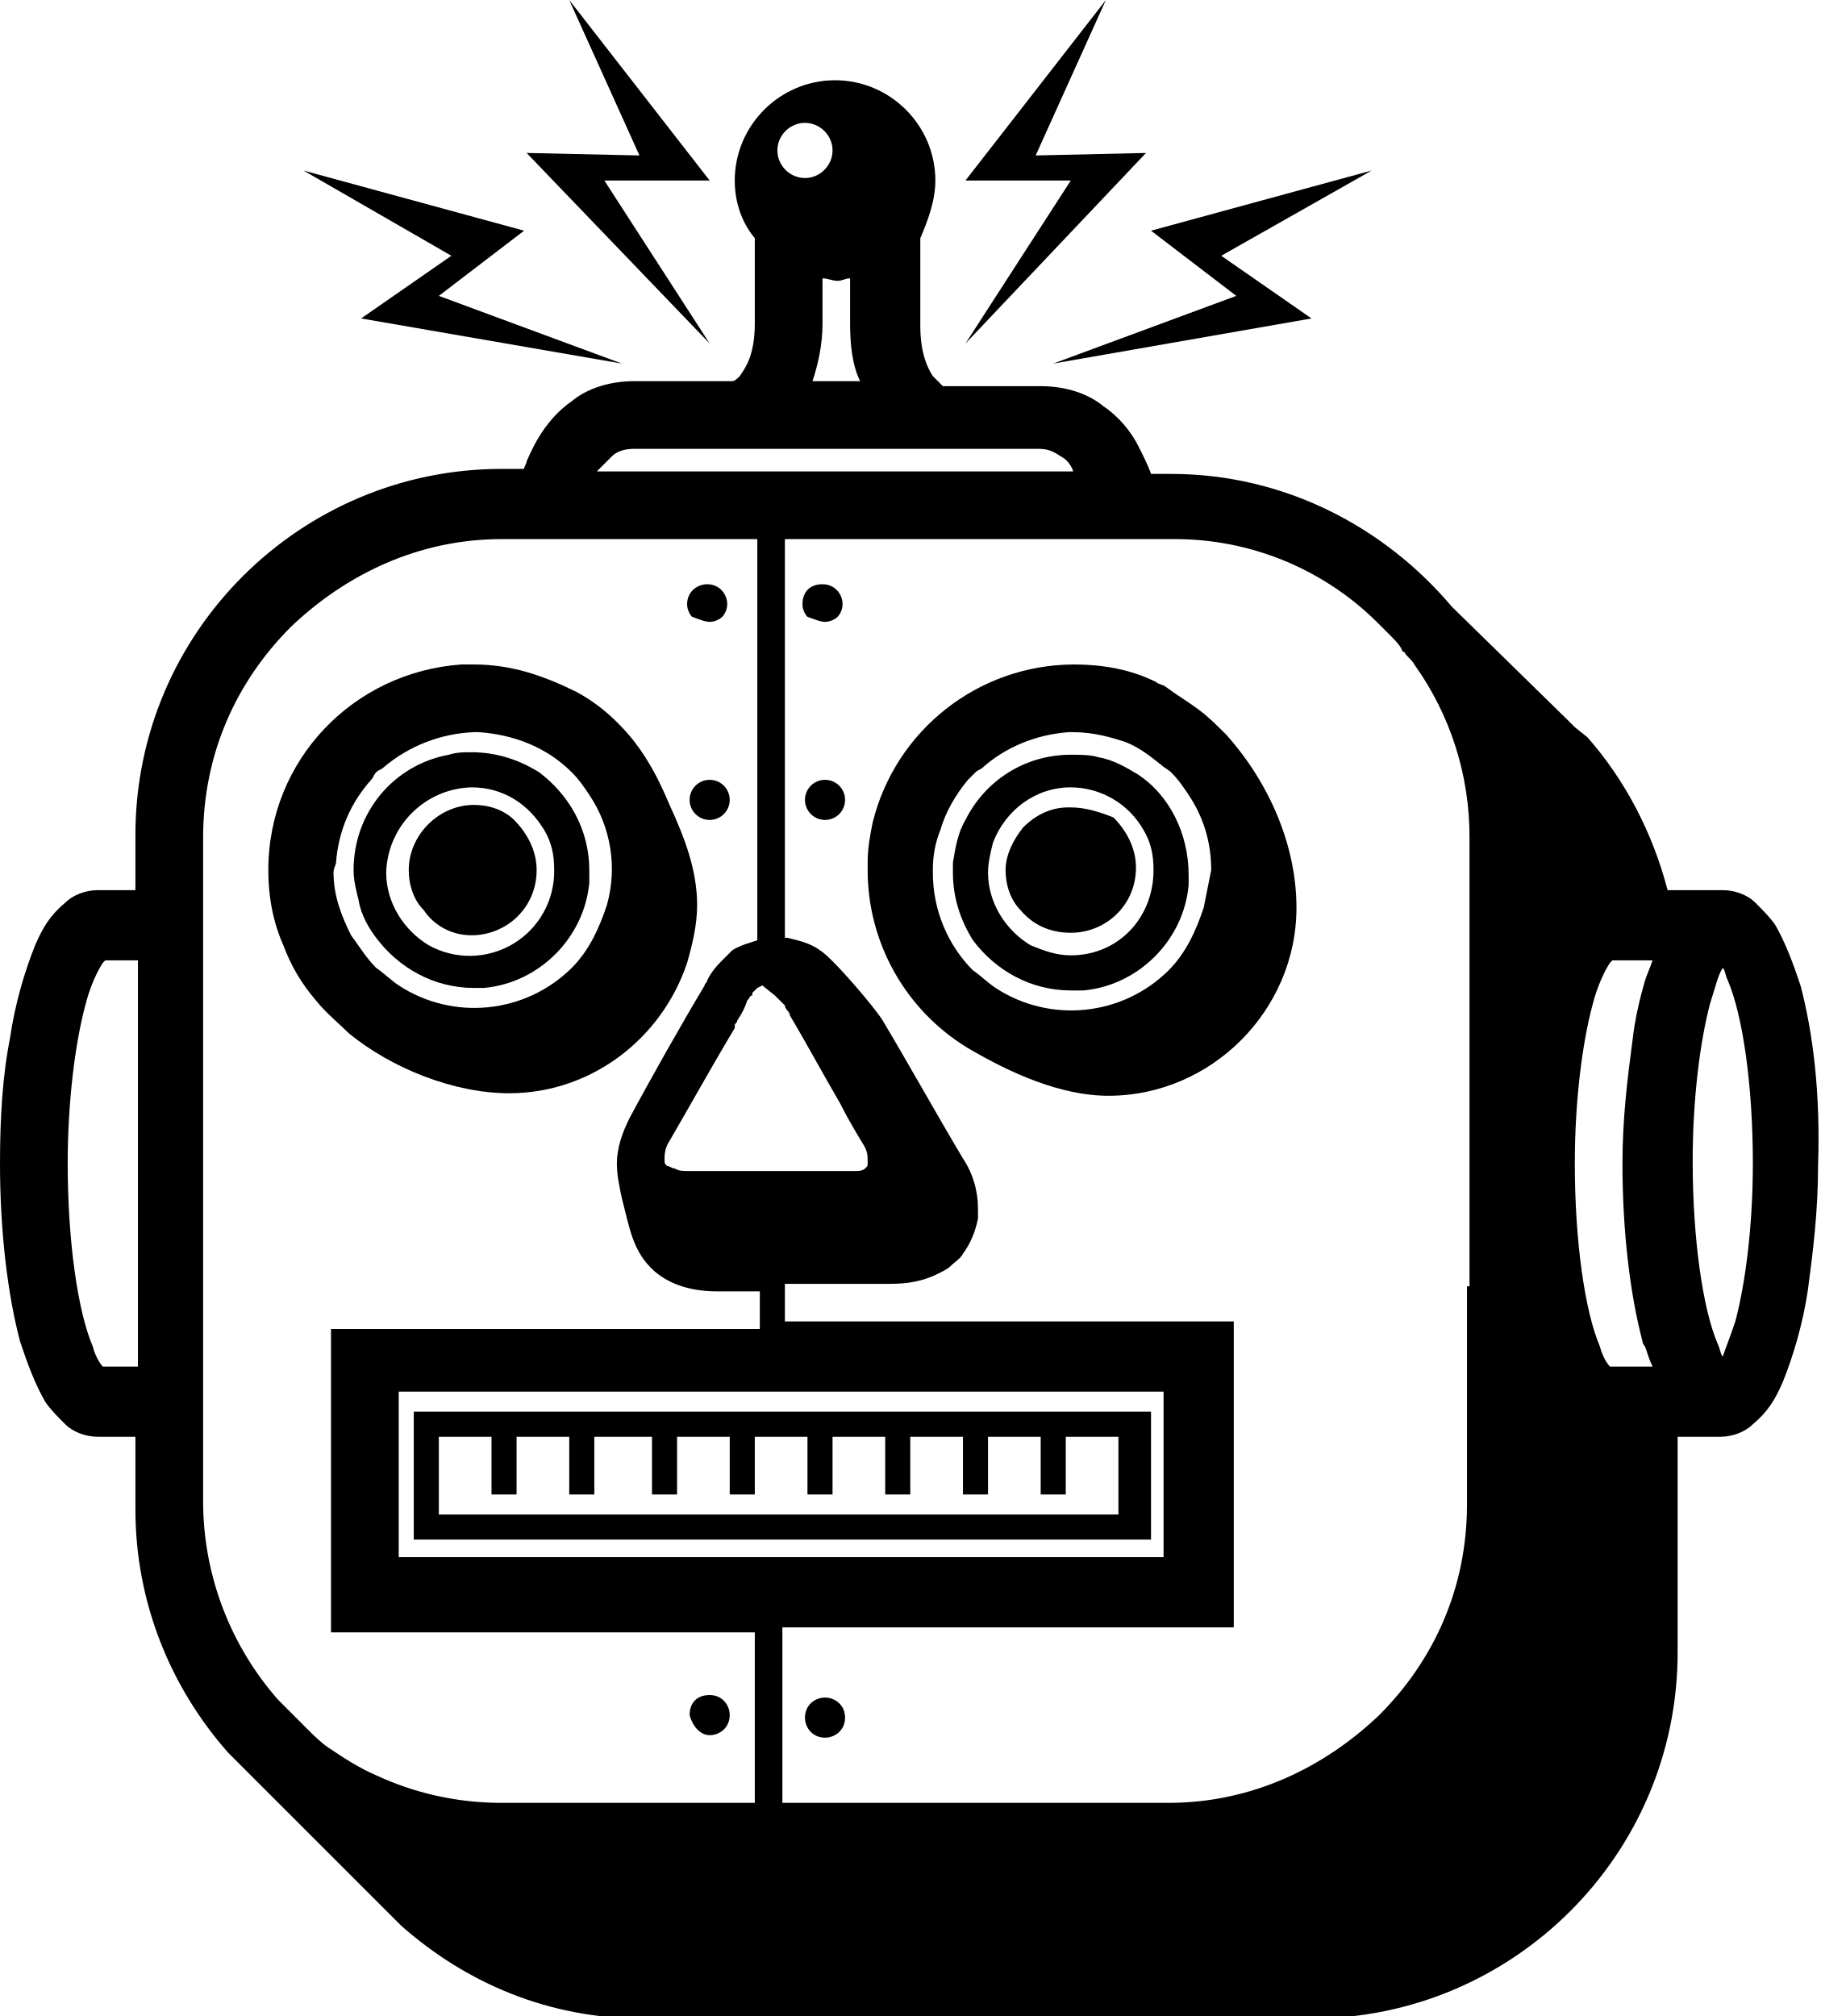
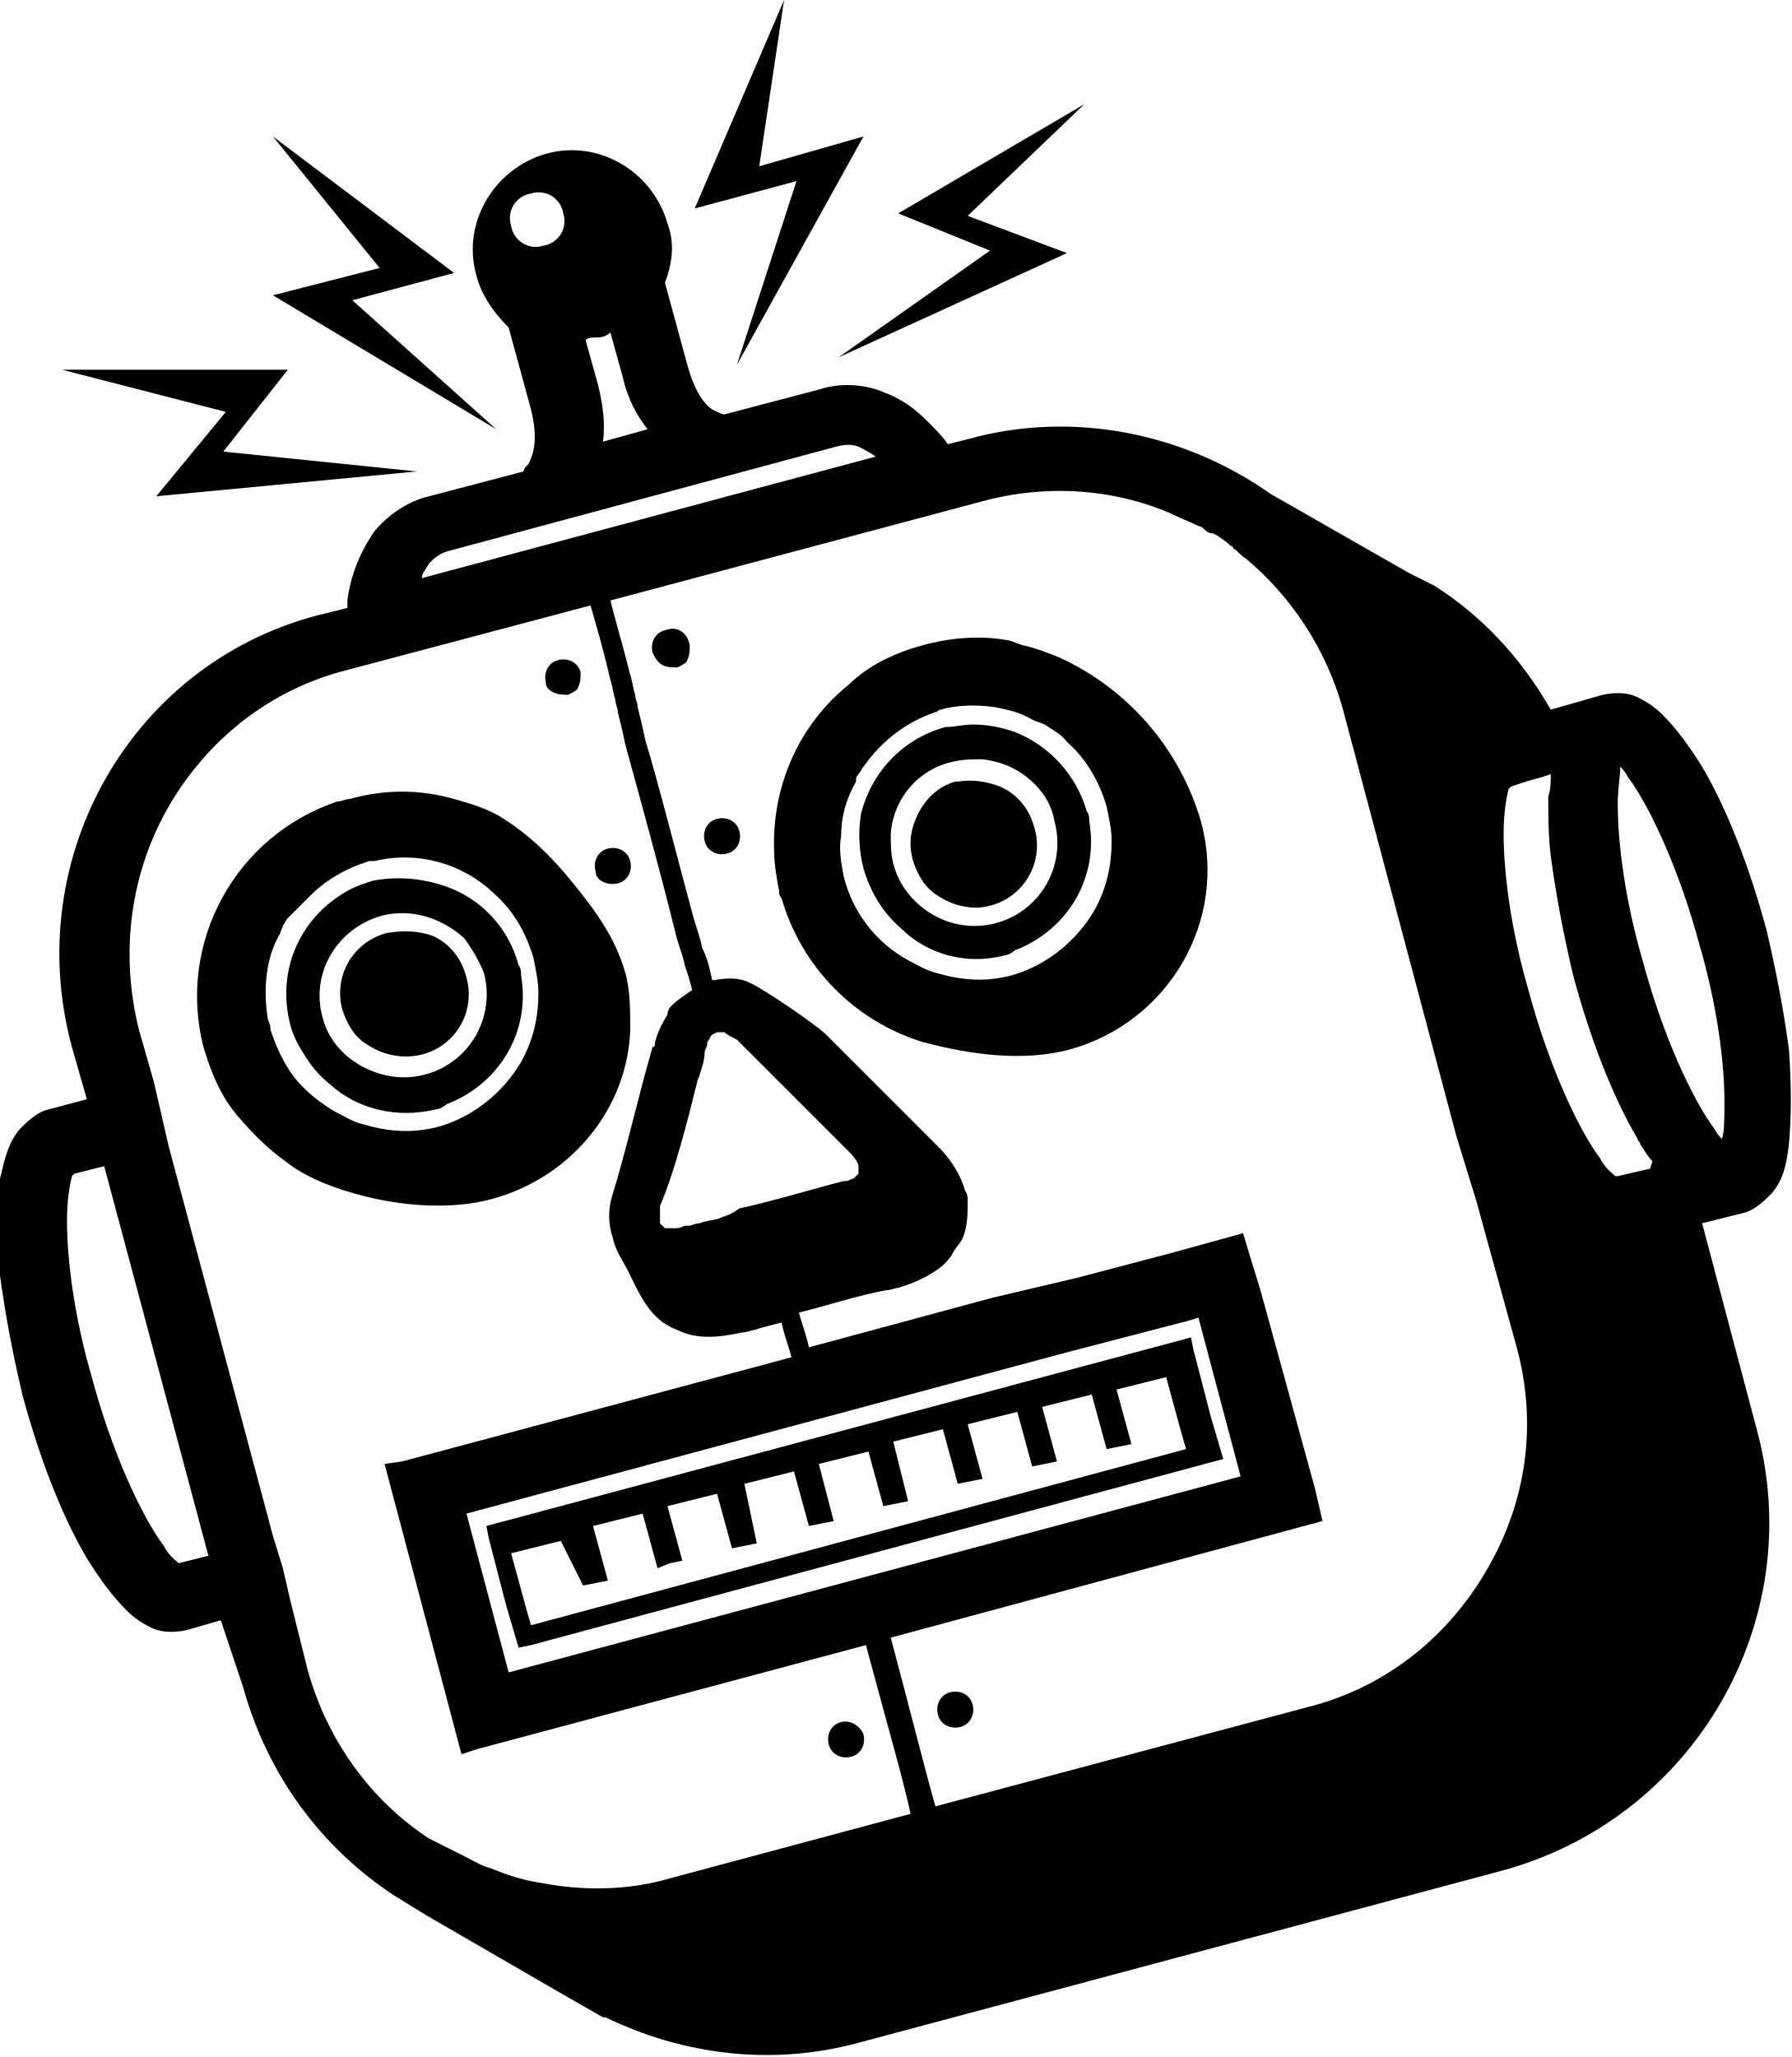
- <svg xmlns="http://www.w3.org/2000/svg" viewBox="0 0 72.6 80.4">
+ <svg viewBox="0 0 72.2 82.9" xml:space="preserve">
  <defs />
-   <path d="M20.3 43.6c3.3 0 6.1-2.2 7.1-5.2.2-.7.4-1.5.4-2.3 0-1.4-.5-2.7-1.1-4-.5-1.2-1.1-2.3-2-3.2a7 7 0 00-1.7-1.3c-.6-.3-1.3-.6-2-.8-.7-.2-1.4-.3-2.1-.3h-.5c-4.3.3-7.7 3.8-7.7 8.2 0 1.1.2 2.1.6 3 .3.8.7 1.5 1.3 2.2.4.5.9.9 1.3 1.3 1.7 1.4 4.2 2.4 6.4 2.4zm-6.9-9.2c.1-1.3.6-2.4 1.4-3.3.1-.1.1-.2.2-.3.1-.1.2-.1.3-.2a5.94 5.94 0 013.6-1.4h.2c1.4.1 2.7.6 3.7 1.6.3.3.5.6.7.9a5.3 5.3 0 01.7 4.4c-.3.9-.7 1.8-1.4 2.5a5.52 5.52 0 01-6.9.7c-.3-.2-.6-.5-.9-.7-.4-.4-.7-.9-1-1.3-.4-.8-.7-1.6-.7-2.5 0-.2.1-.3.1-.4z" />
-   <path d="M15 37.4c.9 1.2 2.3 2 3.9 2h.4c2.2-.2 4-2 4.2-4.2v-.5c0-1.6-.8-3-2-3.9-.8-.5-1.7-.8-2.7-.8-.3 0-.6 0-.9.1-2.2.4-3.8 2.3-3.8 4.6 0 .4.1.8.2 1.2.1.6.4 1.1.7 1.5zm3.8-6c1.3 0 2.3.7 2.9 1.7.3.5.4 1 .4 1.6a3.37 3.37 0 01-5 3c-1-.6-1.7-1.7-1.7-2.9a3.5 3.5 0 013.4-3.4z" />
-   <path d="M18.8 37.3c1.4 0 2.6-1.1 2.6-2.6 0-.8-.4-1.5-.9-2-.4-.4-1-.6-1.6-.6-1.4 0-2.6 1.2-2.6 2.6 0 .6.2 1.2.6 1.6.4.6 1.1 1 1.9 1zM47.8 28.3c-.4-.3-.9-.6-1.3-.9-.1-.1-.3-.1-.4-.2-1-.5-2.1-.7-3.3-.7a8.29 8.29 0 00-8 6.3c-.1.5-.2 1-.2 1.6v.3a8.3 8.3 0 004 7.1c1.7 1 3.7 1.9 5.6 1.9 4.1 0 7.5-3.4 7.5-7.5 0-2.5-1.1-5-2.8-6.9-.4-.4-.7-.7-1.1-1zm.2 7.9c-.3.9-.7 1.8-1.4 2.5a5.52 5.52 0 01-6.9.7c-.3-.2-.6-.5-.9-.7-1-1-1.6-2.4-1.6-3.9v-.1c0-.6.1-1.1.3-1.6.2-.7.6-1.4 1.1-2l.1-.1.2-.2c.1-.1.2-.1.3-.2.9-.8 2.1-1.3 3.4-1.4h.2c.8 0 1.5.2 2.1.4.5.2.9.5 1.4.9.1.1.3.2.4.3.3.3.5.6.7.9.6.9.9 1.9.9 3l-.3 1.5z" />
-   <path d="M45.4 30.9c-.5-.3-1-.6-1.6-.7-.3-.1-.7-.1-1.1-.1-1.8 0-3.4 1-4.2 2.6-.3.5-.4 1.1-.5 1.7v.4c0 1 .3 1.9.8 2.7.9 1.2 2.3 2 3.9 2h.5c2.2-.2 4-2 4.2-4.2v-.4c0-1.7-.8-3.2-2-4zm-2.7 7.2c-.6 0-1.1-.2-1.6-.4-1-.6-1.7-1.7-1.7-2.9 0-.4.1-.8.2-1.2.5-1.3 1.7-2.2 3.1-2.2a3.35 3.35 0 012.9 1.7c.3.5.4 1 .4 1.6 0 1.9-1.4 3.4-3.3 3.4z" />
-   <path d="M42.7 32.2h-.1c-.7 0-1.3.3-1.8.8-.4.5-.7 1.1-.7 1.7 0 .6.2 1.2.6 1.6.5.6 1.2.9 2 .9 1.4 0 2.6-1.1 2.6-2.6 0-.8-.4-1.5-.9-2-.5-.2-1.1-.4-1.7-.4zM45.9 61.4v-5.1H16.5v5.1h29.4zm-26.3-4.1v2.3h1v-2.3h2.1v2.3h1v-2.3H26v2.3h1v-2.3h2.1v2.3h1v-2.3h2.1v2.3h1v-2.3h2.1v2.3h1v-2.3h2.1v2.3h1v-2.3h2.1v2.3h1v-2.3h2.1V60.4H17.5V57.3h2.1z" />
-   <path d="M71.8 39.3c-.3-.9-.6-1.7-1-2.4-.2-.3-.5-.6-.8-.9-.3-.3-.8-.5-1.3-.5h-2.2c-.6-2.3-1.7-4.4-3.2-6.1l-.5-.4-.3-.3-4.6-4.5c-2.7-3.2-6.7-5.3-11.2-5.3h-.8c-.1-.3-.3-.7-.5-1.1-.3-.6-.8-1.2-1.4-1.6-.6-.5-1.5-.8-2.5-.8h-3.9l-.4-.4c-.2-.3-.5-.9-.5-2V9.5c.3-.7.6-1.5.6-2.3 0-2.2-1.8-4-4-4s-4 1.8-4 4c0 .9.3 1.7.8 2.3v3.4c0 1.3-.4 1.8-.6 2.1-.1.1-.2.2-.3.2h-3.9c-1 0-1.9.3-2.5.8-1 .7-1.5 1.7-1.8 2.4 0 .1-.1.2-.1.3H20c-8 0-14.6 6.5-14.6 14.6v2.2H3.9c-.5 0-1 .2-1.3.5-.6.5-.9 1-1.2 1.7-.4 1-.8 2.3-1 3.7-.3 1.5-.4 3.2-.4 5 0 2.7.3 5.2.8 7.1.3.9.6 1.7 1 2.4.2.3.5.6.8.9.3.3.8.5 1.3.5h1.5v2.9c0 3.7 1.4 7.1 3.7 9.7l1.1 1.1 4.6 4.6 1.1 1.1.1.1c2.6 2.3 5.9 3.7 9.6 3.7h26.7c8 0 14.6-6.5 14.6-14.6v-8.6h1.7c.5 0 1-.2 1.3-.5.6-.5.9-1 1.2-1.7.4-1 .8-2.3 1-3.7.2-1.5.4-3.1.4-4.9.1-2.9-.2-5.3-.7-7.2zM5.4 54.5H4.1c-.1-.1-.3-.4-.4-.8-.6-1.4-1-4.2-1-7.3 0-2.5.3-4.8.7-6.3.2-.8.5-1.4.7-1.7l.1-.1h1.3v16.2zm28.5-43.4v1.8c0 .9.1 1.7.4 2.3h-1.9c.2-.6.4-1.4.4-2.3v-1.8c.2 0 .4.1.6.1s.3-.1.5-.1zm-1.8-6.2c.6 0 1.1.5 1.1 1.1 0 .6-.5 1.1-1.1 1.1-.6 0-1.1-.5-1.1-1.1 0-.6.5-1.1 1.1-1.1zm-7.7 13.3c.2-.2.5-.3.9-.3h16.1c.4 0 .6.1.9.3.2.1.4.3.5.6h-19l.6-.6zm6.5 21.5l.4.4c0 .1.1.2.1.2s.1.1.1.2c.6 1 1.3 2.3 2 3.5.3.6.6 1.1.9 1.6.2.3.2.5.2.7v.1c0 .1 0 .1-.1.2 0 0-.1.1-.3.1h-.3H27.5h-.1c-.2 0-.3 0-.5-.1-.1 0-.2-.1-.3-.1-.1-.1-.1-.1-.1-.3 0-.1 0-.4.2-.7.7-1.2 1.7-3 2.6-4.5v-.1c0-.1.1-.1.1-.2.2-.3.3-.5.4-.8.1-.1.1-.2.2-.2v-.1l.2-.2.2-.1.5.4zm-.8 32.2H20c-1.8 0-3.5-.4-5-1.1-.7-.3-1.3-.7-1.9-1.1-.3-.2-.6-.5-.9-.8l-.8-.8-.3-.3a12 12 0 01-3-7.8V33.4c0-3.3 1.3-6.2 3.5-8.4 2.2-2.1 5.1-3.5 8.4-3.5h10.2v16c-.3.1-.7.2-1 .4l-.3.3c-.3.3-.5.5-.7.9 0 .1-.1.1-.1.2-.9 1.5-2.2 3.8-3 5.3-.3.6-.5 1.2-.5 1.8 0 .5.1.9.2 1.4.3 1.1.4 2.1 1.3 2.9.7.6 1.6.8 2.5.8H30.3V53H13.2v12.1H30.1v6.8zm10.8-16.4h5.5v6.6H15.9v-6.6h25zm17.6-4.2V60c0 3.3-1.3 6.2-3.5 8.4-2.2 2.1-5.1 3.5-8.4 3.5H31.2v-7h18V52.7H31.3v-1.5h4.2c.7 0 1.3-.1 1.9-.4.2-.1.4-.2.5-.3.2-.2.4-.3.5-.5.3-.4.5-.9.6-1.4v-.4c0-.7-.2-1.4-.6-2-.9-1.5-2.3-4-3.2-5.5-.3-.5-2-2.5-2.5-2.8-.4-.3-.9-.4-1.3-.5h-.1V36v-1.5-7.3-1.3-.5-.8-3.1h15.5a11.45 11.45 0 018.1 3.3l.2.2.3.3c.2.2.4.4.5.6 0 0 0 .1.1.1.1.2.3.3.4.5a11.78 11.78 0 012.2 6.9v17.9zm7.1 3.2H64.2c-.1-.1-.3-.4-.4-.8-.6-1.4-1-4.2-1-7.3 0-2.5.3-4.8.7-6.3.2-.8.5-1.4.7-1.7l.1-.1H65.9c-.1.3-.2.5-.3.8-.2.7-.4 1.5-.5 2.4-.2 1.5-.4 3.1-.4 4.9 0 2.7.3 5.2.8 7.1 0 .1.1.2.1.2.1.3.2.6.3.8h-.3zm3.6-1.8c-.2.6-.4 1.1-.5 1.4-.1-.1-.1-.3-.2-.5-.6-1.4-1-4.2-1-7.3 0-2.5.3-4.8.7-6.3.2-.6.3-1.1.5-1.4.1.1.1.3.2.5.6 1.4 1 4.2 1 7.3 0 2.5-.3 4.8-.7 6.3z" />
-   <path d="M45.7 6.1l-4.4.1L44.1 0l-5.6 7.2h4.2l-4.2 6.5zM42 14.5l10.3-1.8-3.6-2.5 6-3.4-8.8 2.4 3.4 2.6zM28.3 13.7l-4.2-6.5h4.2L22.7 0l2.8 6.2-4.5-.1zM14.4 12.7l10.4 1.8-7.3-2.7 3.4-2.6-8.8-2.4 5.9 3.4zM28.3 24.8c.2 0 .4-.1.5-.2.1-.1.2-.3.2-.5 0-.4-.3-.8-.8-.8-.4 0-.8.3-.8.8 0 .2.1.4.2.5.3.1.5.2.7.2zM32.9 24.8c.2 0 .4-.1.5-.2.1-.1.2-.3.2-.5 0-.4-.3-.8-.8-.8s-.8.3-.8.8c0 .2.1.4.2.5.3.1.5.2.7.2z" />
-   <circle cx="28.3" cy="31.9" r=".8" />
-   <circle cx="32.9" cy="31.9" r=".8" />
-   <path d="M28.3 69.2c.4 0 .8-.3.8-.8 0-.4-.3-.8-.8-.8s-.8.3-.8.8c.1.4.4.8.8.8zM32.9 67.7c-.4 0-.8.3-.8.8 0 .4.3.8.8.8.4 0 .8-.3.8-.8s-.4-.8-.8-.8z" />
+   <path d="M11.5 46.8c.5.4 1.1.7 1.6.9 2 .8 4.7 1.2 6.8.6 3.2-.9 5.4-3.7 5.5-6.8 0-.8 0-1.6-.2-2.3-.4-1.4-1.2-2.5-2.1-3.6-.8-1-1.7-1.9-2.8-2.6-.6-.4-1.3-.6-2-.8a7.61 7.61 0 00-4.2 0c-.2 0-.3.1-.5.1a8.28 8.28 0 00-5.4 9.9c.3 1 .7 2 1.4 2.8.6.7 1.2 1.3 1.9 1.8zm1-10.7c.6-.6 1.4-1.1 2.4-1.4h.2a5.21 5.21 0 014.8 1.3c.8.7 1.3 1.6 1.6 2.6.1.5.2 1 .2 1.4 0 1-.2 1.9-.7 2.8-.7 1.2-1.9 2.2-3.3 2.6-1.1.3-2.1.2-3.1-.1-.4-.1-.7-.3-1.1-.5-.5-.3-.9-.6-1.3-1-.6-.6-1-1.4-1.3-2.3 0-.1 0-.2-.1-.4-.2-1.2-.1-2.5.5-3.5 0-.1.1-.2.1-.3.1-.1.1-.2.2-.3l.9-.9z" />
+   <path d="M12.2 42.4c.3.5.6.9 1.1 1.3 1.1 1 2.7 1.4 4.3 1 .1 0 .3-.1.4-.2 2.1-.8 3.4-2.9 3-5.2 0-.1 0-.3-.1-.4a4.6 4.6 0 00-3-3.2c-.9-.3-1.9-.4-2.9-.2-.3.1-.6.2-.8.3-2 1-3.1 3.2-2.5 5.5.1.4.3.8.5 1.1zm7.3-3.2a3.34 3.34 0 01-4.1 4.1c-1.1-.3-2.1-1.1-2.4-2.3-.5-1.8.6-3.6 2.4-4.1 1.2-.3 2.4.1 3.3.9.3.4.6.9.8 1.4z" />
+   <g id="eyes">
+     <path d="M15.6 37.6a2.5 2.5 0 00-1.8 3.1c.2.6.5 1.1 1 1.4.6.4 1.4.6 2.2.4a2.5 2.5 0 001.8-3.1c-.2-.8-.7-1.4-1.4-1.7-.6-.2-1.2-.2-1.8-.1zM38.5 31.5c-.7.2-1.2.7-1.5 1.3-.3.6-.4 1.2-.2 1.9.2.6.5 1.1 1 1.4.6.4 1.4.6 2.1.4a2.5 2.5 0 001.8-3.1c-.2-.8-.7-1.4-1.4-1.7-.5-.2-1.1-.3-1.7-.2h-.1z" />
+   </g>
+   <path d="M40.6 25.8c-1.1-.2-2.3-.1-3.4.2-1.1.3-2.2.8-3 1.6-2 1.6-3.1 4.1-3 6.7 0 .5.1 1.1.2 1.6 0 .1 0 .2.1.3a8.54 8.54 0 005.7 5.8c1.9.5 4 .8 5.9.3 4-1.1 6.4-5.2 5.3-9.2a10.48 10.48 0 00-5.7-6.6c-.5-.2-1-.4-1.5-.5-.3-.1-.5-.2-.6-.2zM34 35.3c-.1-.5-.2-1.1-.1-1.6 0-.8.2-1.5.6-2.2v-.1c0-.1.1-.2.1-.2.1-.1.1-.2.2-.3.7-1 1.7-1.8 2.9-2.2.1 0 .1-.1.2-.1.7-.2 1.5-.2 2.2-.1.5.1 1 .2 1.5.5.2.1.3.1.5.2.3.2.7.4.9.7.8.7 1.3 1.6 1.6 2.6.1.5.2.9.2 1.4 0 1-.2 1.9-.7 2.8-.7 1.2-1.9 2.2-3.3 2.6-1.1.3-2.1.2-3.1-.1-.4-.1-.7-.3-1.1-.5a5.3 5.3 0 01-2.6-3.4z" />
+   <path d="M40.5 38.5c.1 0 .3-.1.4-.2 2.1-.8 3.4-2.9 3-5.2 0-.1 0-.3-.1-.4a4.9 4.9 0 00-2.9-3.2c-.6-.2-1.1-.3-1.7-.3-.4 0-.7.1-1.1.1-1.8.5-3 1.9-3.4 3.5a5.44 5.44 0 00.1 2.2c.3 1 .8 1.8 1.5 2.4 1.1 1.1 2.7 1.5 4.2 1.1zm1.2-6.9c.4.4.7.9.8 1.5a3.34 3.34 0 01-4.1 4.1c-1.1-.3-2.1-1.2-2.4-2.4-.1-.4-.1-.8-.1-1.2.1-1.4 1.1-2.6 2.5-2.9.4-.1.8-.1 1.2-.1.8.1 1.5.4 2.1 1z" />
+   <g id="flashes">
+     <path d="M34.8 5.5l-4.2 1.2 1-6.7L28 8.4l4.1-1.1-2.4 7.4zM33.8 14.4l9.2-4.2-4-1.5 4.7-4.5-7.5 4.4 3.7 1.5zM20 17.3l-5.8-5.2 4.1-1.1L11 5.5l4.3 5.3-4.3 1.1zM6.3 20l10.5-1-7.8-.8 2.6-3.3H2.5l6.6 1.7z" />
+   </g>
+   <path d="M21.4 66.3l27.9-7.5-.5-1.7-.7-2.7-.1-.5-28.4 7.6.1.5.7 2.7.5 1.7.5-.1zm2.1-2.4l.5-.1.5-.1-.6-2.2 2-.5.6 2.2.5-.2.5-.1-.6-2.2 2-.5.6 2.2.5-.1.5-.1-.5-2.4 2-.5.6 2.2.5-.1.5-.1L33 59l2-.5.6 2.2.5-.1.5-.1-.6-2.4 2-.5.6 2.2.5-.1.5-.1-.6-2.2 2-.5.6 2.2.5-.1.5-.1-.6-2.2 2-.5.6 2.2.5-.1.5-.1L45 56l2-.5.6 2.2.2.7-26.4 7.1-.2-.7-.6-2.2 2-.5.9 1.8z" />
+   <path d="M72.1 42.3c-.2-1.5-.5-3.1-.9-4.8-.7-2.6-1.6-4.9-2.6-6.6-.5-.8-1-1.5-1.6-2.1-.3-.3-.6-.5-1-.7-.4-.2-.9-.2-1.4-.1l-2.1.6c-1.2-2.1-2.8-3.8-4.7-5l-.6-.3-.4-.2-5.6-3.2c-3.4-2.4-7.9-3.4-12.2-2.2l-.8.2c-.2-.3-.5-.6-.8-.9-.5-.5-1-.9-1.8-1.2-.7-.3-1.7-.4-2.6-.1l-3.8 1c-.1 0-.3-.1-.5-.2-.3-.2-.7-.7-1-1.8l-.9-3.3c.3-.8.4-1.6.1-2.4-.6-2.1-2.8-3.4-4.9-2.8-2.1.6-3.4 2.8-2.8 4.9.2.8.7 1.5 1.3 2.1l.9 3.3c.3 1.2.1 1.8-.1 2.2-.1.1-.2.2-.2.3l-3.8 1c-.9.2-1.7.8-2.2 1.4-.7 1-1 2-1.1 2.8v.3l-.8.2C5.4 26.5.8 34.5 2.9 42.2l.6 2.1-1.5.4c-.5.1-.9.5-1.2.8-.5.6-.6 1.2-.8 2-.2 1.1-.2 2.4 0 3.9s.5 3.1.9 4.8c.7 2.6 1.6 4.9 2.6 6.6.5.8 1 1.5 1.6 2.1.3.3.6.5 1 .7.4.2.9.2 1.4.1l1.4-.4.9 2.7c1 3.6 3.2 6.5 6.1 8.4l1.3.8 5.7 3.3 1.4.8h.1c3.1 1.5 6.7 2 10.3 1l25.8-6.9c7.8-2.1 12.4-10.1 10.3-17.8l-2.2-8.3 1.6-.4c.5-.1.9-.5 1.2-.8.5-.6.6-1.2.7-2 .1-1.1.1-2.4 0-3.8zm-48-28.7c.2 0 .4-.1.5-.2l.5 1.8c.2.9.6 1.6 1 2.1l-1.8.5c.1-.7 0-1.5-.2-2.3l-.5-1.8c.1-.1.3-.1.5-.1zm-3.5-4.5a1 1 0 01.8-1.3 1 1 0 011.3.8 1 1 0 01-.8 1.3 1 1 0 01-1.3-.8zm-3.3 13.6c.2-.2.4-.4.8-.5L33.7 18c.4-.1.6-.1.9 0 .2.1.4.2.7.4L17 23.3c0-.2.2-.4.3-.6zM7.2 63c-.1-.1-.4-.3-.6-.7-.9-1.2-2.1-3.8-2.9-6.8-.7-2.4-1-4.7-1-6.3 0-.8.1-1.4.2-1.8l.1-.1 1.2-.3 4.2 15.7-1.2.3zM27 75.7c-1.7.5-3.5.5-5.1.2-.7-.1-1.4-.3-2.1-.6-.4-.1-.7-.3-1.1-.5l-1-.5-.4-.2c-2.3-1.5-4.1-3.9-4.9-6.8l-.7-2.8-.3-1.3-.4-1.3-4.2-15.7-.3-1.3-.3-1.3-.6-2.1c-.8-3.2-.3-6.4 1.2-9 1.5-2.6 4-4.7 7.2-5.5l9.8-2.6c.2.7.5 1.7.8 3 .1.3.1.5.2.8 0 .2.1.3.1.5.1.4.2.8.3 1.3.6 2.2 1.3 4.7 2 7.5.1.5.3.9.4 1.4.1.3.2.6.3 1-.3.2-.6.4-.8.6-.1.1-.2.2-.2.4-.2.3-.4.7-.5 1.1 0 .1 0 .2-.1.2-.5 1.7-1.1 4.3-1.6 5.9-.2.6-.2 1.2 0 1.8.1.5.4.9.6 1.3.5 1 .9 2 2 2.4.8.4 1.7.3 2.6.1.2 0 .4-.1.5-.1.3-.1.7-.2 1.1-.3.1.5.3 1 .4 1.4l-15.7 4.2-.7.1 3.1 11.7.6-.2 15.7-4.2c.8 3 1.5 5.4 1.8 6.8L27 75.7zm1.1-32.1c0-.1 0-.1 0 0 0-.1.1-.2.1-.3.1-.3.2-.6.2-.9 0-.1.1-.2.1-.3V42c.1-.1.1-.2.2-.3l.2-.1H29.2c.1.1.3.2.5.3l.2.2.1.1 2.9 2.9 1.3 1.3c.3.3.4.5.4.6V47.3l-.2.2c-.1 0-.2.1-.3.1H34c-1.2.3-2.8.8-4.2 1.1-.4.3-.6.3-.8.4-.3.1-.6.1-.8.2-.2 0-.3.1-.5.1h-.1c-.2.1-.3.1-.5.1h-.3l-.2-.2v-.7c.6-1.4 1.1-3.4 1.5-5zM43 54.5l5-1.3.3-.1 1.7 6.4-29.5 7.9-1.7-6.4L43 54.5zm16.9 8.8c-1.5 2.6-4 4.7-7.2 5.5l-15 4c-.4-1.4-1-3.8-1.8-6.8l17.4-4.7L53 60l-2.2-8-.4-1.3-.3-1-2.9.8-3.8 1-1.7.4-1.7.4-7.4 2c-.1-.5-.3-1-.4-1.4 1.2-.3 2.4-.7 3.5-.9.2 0 .4-.1.5-.1.7-.2 1.3-.5 1.8-.9.1-.1.3-.3.4-.5.1-.2.3-.4.4-.6.2-.5.2-1 .2-1.5 0-.1 0-.3-.1-.4-.2-.7-.6-1.3-1.1-1.8l-4.5-4.5c-.4-.4-2.6-1.9-3.1-2.1-.4-.2-.9-.2-1.4-.1h-.1c-.1-.5-.2-.9-.4-1.3-.1-.5-.3-1-.4-1.4-.7-2.6-1.3-5-1.9-7-.1-.5-.2-.9-.3-1.3 0-.2-.1-.3-.1-.5-.1-.3-.1-.5-.2-.8-.3-1.2-.6-2.2-.8-3l15-4c2.6-.7 5.3-.5 7.6.5.4.2.7.3 1.1.5.1 0 .2.1.2.1.1.1.2.2.4.2.2.1.5.3.7.5 0 0 .1 0 .1.1.2.1.3.3.5.4a12.21 12.21 0 013.9 6l4.6 17.3.4 1.3.4 1.3 1.6 5.8c.9 3.2.4 6.4-1.2 9.1zm6.6-16.2l-1.3.3h-.1c-.1-.1-.4-.3-.6-.7-.9-1.2-2.1-3.8-2.9-6.8-.7-2.4-1-4.7-1-6.3 0-.8.1-1.4.2-1.8l.1-.1.6-.2.7-.2.3-.1c0 .3 0 .6-.1.9 0 .7 0 1.6.1 2.4.2 1.5.5 3.1.9 4.8.7 2.6 1.6 4.9 2.6 6.6 0 .1.1.1.1.2.2.3.3.5.5.7l-.1.3zm2.9-1.2c-.1-.1-.2-.2-.3-.4-.9-1.2-2.1-3.8-2.9-6.8-.7-2.4-1-4.7-1-6.3 0-.6.1-1.1.1-1.5.1.1.2.2.3.4.9 1.2 2.1 3.8 2.9 6.8.7 2.4 1 4.7 1 6.3 0 .6 0 1.2-.1 1.5z" />
+   <path d="M22.3 27.9c.2.1.4.1.6.1.2-.1.4-.2.4-.3.1-.2.1-.4.1-.6-.1-.4-.5-.6-.9-.5-.4.1-.6.5-.5.9 0 .2.1.3.3.4zM26.8 25.4c-.4.1-.6.5-.5.9.1.2.2.4.4.5.2.1.4.1.6.1.2-.1.4-.2.4-.3.1-.2.1-.4.1-.6-.1-.5-.5-.8-1-.6zM24.9 35.6c.4-.1.6-.5.5-.9s-.5-.6-.9-.5-.6.5-.5.9c0 .4.5.6.9.5zM28.9 33c-.4.1-.6.5-.5.9s.5.6.9.5.6-.5.5-.9-.5-.6-.9-.5zM33.9 69.4c-.4.1-.6.5-.5.9s.5.6.9.5c.4-.1.6-.5.5-.9-.1-.3-.5-.6-.9-.5zM38.3 68.2c-.4.1-.6.5-.5.9.1.4.5.6.9.5.4-.1.6-.5.5-.9s-.5-.6-.9-.5z" />
</svg>
